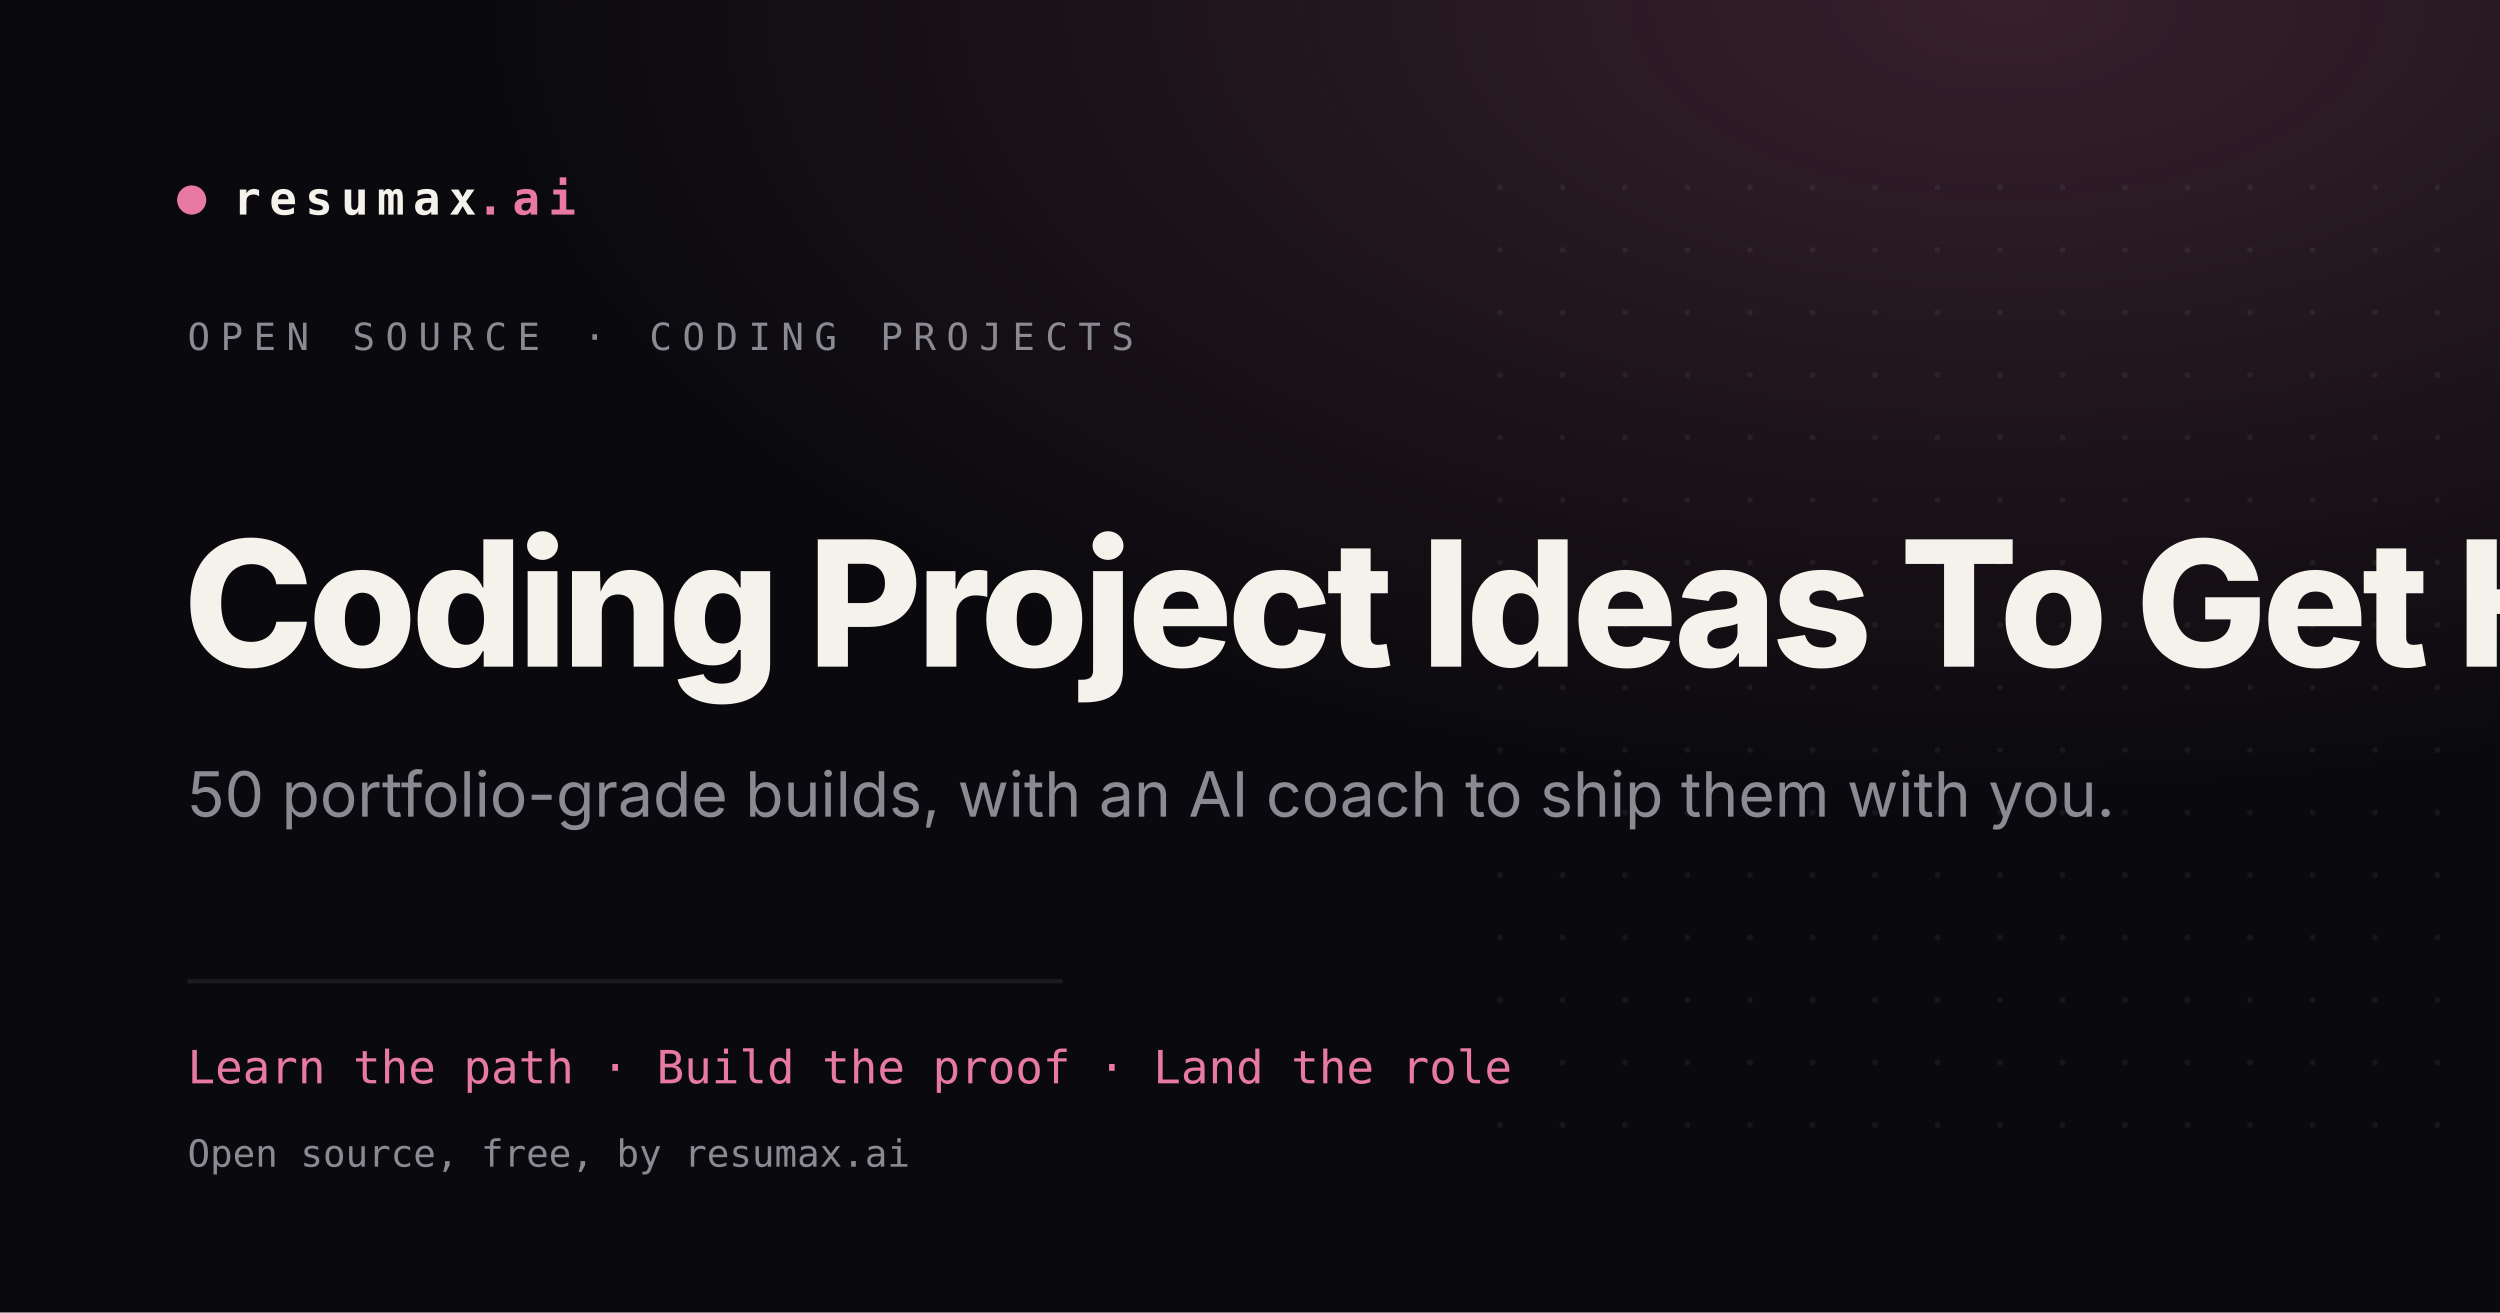
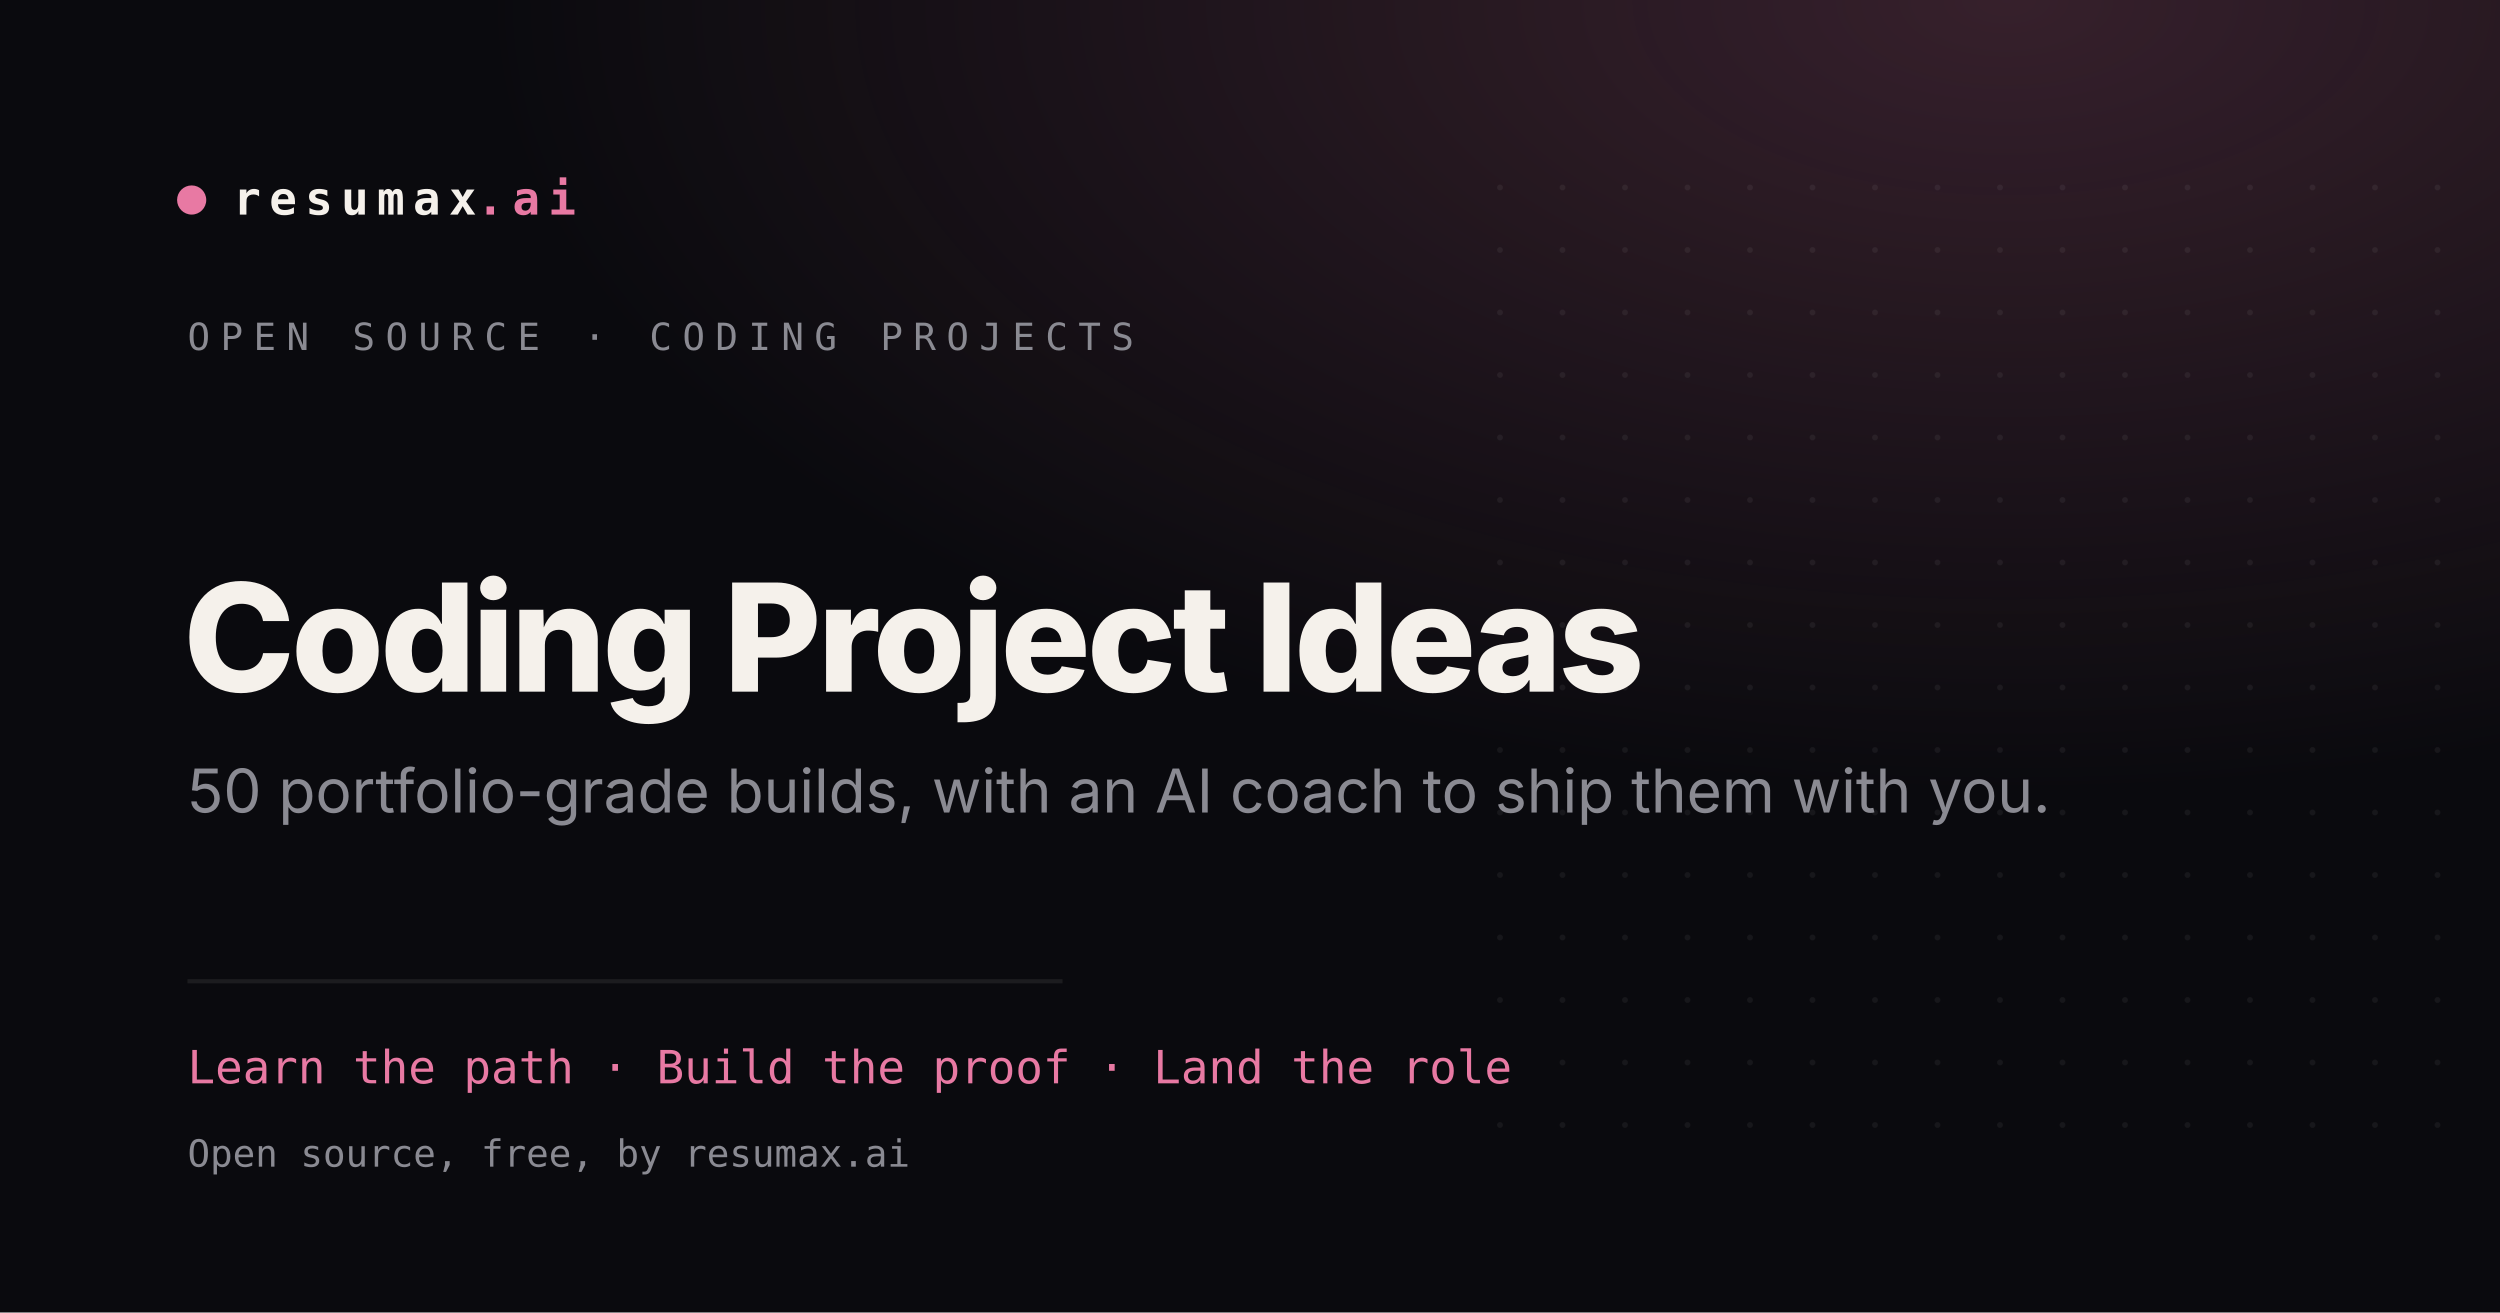
<svg xmlns="http://www.w3.org/2000/svg" viewBox="0 0 1200 630" width="1200" height="630" role="img" aria-label="Coding Project Ideas To Get Hired">
  <defs>
    <radialGradient id="og" cx="0.8" cy="0.0" r="1.1">
      <stop offset="0" stop-color="#E879A3" stop-opacity="0.20" />
      <stop offset="0.55" stop-color="#E879A3" stop-opacity="0" />
    </radialGradient>
  </defs>
  <rect width="1200" height="630" fill="#0A0A0E" />
  <rect width="1200" height="630" fill="url(#og)" />
  <circle cx="720" cy="90" r="1.4" fill="#F5F1EB" fill-opacity="0.06" />
  <circle cx="750" cy="90" r="1.4" fill="#F5F1EB" fill-opacity="0.06" />
  <circle cx="780" cy="90" r="1.4" fill="#F5F1EB" fill-opacity="0.06" />
  <circle cx="810" cy="90" r="1.4" fill="#F5F1EB" fill-opacity="0.06" />
  <circle cx="840" cy="90" r="1.4" fill="#F5F1EB" fill-opacity="0.06" />
  <circle cx="870" cy="90" r="1.4" fill="#F5F1EB" fill-opacity="0.06" />
  <circle cx="900" cy="90" r="1.4" fill="#F5F1EB" fill-opacity="0.06" />
  <circle cx="930" cy="90" r="1.4" fill="#F5F1EB" fill-opacity="0.06" />
  <circle cx="960" cy="90" r="1.4" fill="#F5F1EB" fill-opacity="0.06" />
  <circle cx="990" cy="90" r="1.4" fill="#F5F1EB" fill-opacity="0.06" />
  <circle cx="1020" cy="90" r="1.4" fill="#F5F1EB" fill-opacity="0.06" />
  <circle cx="1050" cy="90" r="1.4" fill="#F5F1EB" fill-opacity="0.06" />
  <circle cx="1080" cy="90" r="1.4" fill="#F5F1EB" fill-opacity="0.06" />
  <circle cx="1110" cy="90" r="1.4" fill="#F5F1EB" fill-opacity="0.06" />
  <circle cx="1140" cy="90" r="1.4" fill="#F5F1EB" fill-opacity="0.06" />
  <circle cx="1170" cy="90" r="1.4" fill="#F5F1EB" fill-opacity="0.06" />
  <circle cx="720" cy="120" r="1.4" fill="#F5F1EB" fill-opacity="0.06" />
  <circle cx="750" cy="120" r="1.4" fill="#F5F1EB" fill-opacity="0.06" />
  <circle cx="780" cy="120" r="1.4" fill="#F5F1EB" fill-opacity="0.06" />
  <circle cx="810" cy="120" r="1.4" fill="#F5F1EB" fill-opacity="0.06" />
  <circle cx="840" cy="120" r="1.4" fill="#F5F1EB" fill-opacity="0.06" />
  <circle cx="870" cy="120" r="1.4" fill="#F5F1EB" fill-opacity="0.06" />
  <circle cx="900" cy="120" r="1.4" fill="#F5F1EB" fill-opacity="0.06" />
  <circle cx="930" cy="120" r="1.4" fill="#F5F1EB" fill-opacity="0.06" />
  <circle cx="960" cy="120" r="1.4" fill="#F5F1EB" fill-opacity="0.06" />
  <circle cx="990" cy="120" r="1.4" fill="#F5F1EB" fill-opacity="0.06" />
  <circle cx="1020" cy="120" r="1.4" fill="#F5F1EB" fill-opacity="0.06" />
  <circle cx="1050" cy="120" r="1.4" fill="#F5F1EB" fill-opacity="0.06" />
  <circle cx="1080" cy="120" r="1.4" fill="#F5F1EB" fill-opacity="0.06" />
  <circle cx="1110" cy="120" r="1.4" fill="#F5F1EB" fill-opacity="0.06" />
  <circle cx="1140" cy="120" r="1.4" fill="#F5F1EB" fill-opacity="0.06" />
  <circle cx="1170" cy="120" r="1.4" fill="#F5F1EB" fill-opacity="0.06" />
  <circle cx="720" cy="150" r="1.4" fill="#F5F1EB" fill-opacity="0.06" />
  <circle cx="750" cy="150" r="1.4" fill="#F5F1EB" fill-opacity="0.06" />
  <circle cx="780" cy="150" r="1.4" fill="#F5F1EB" fill-opacity="0.06" />
  <circle cx="810" cy="150" r="1.4" fill="#F5F1EB" fill-opacity="0.06" />
  <circle cx="840" cy="150" r="1.4" fill="#F5F1EB" fill-opacity="0.06" />
  <circle cx="870" cy="150" r="1.4" fill="#F5F1EB" fill-opacity="0.06" />
  <circle cx="900" cy="150" r="1.4" fill="#F5F1EB" fill-opacity="0.06" />
  <circle cx="930" cy="150" r="1.4" fill="#F5F1EB" fill-opacity="0.06" />
  <circle cx="960" cy="150" r="1.4" fill="#F5F1EB" fill-opacity="0.06" />
  <circle cx="990" cy="150" r="1.4" fill="#F5F1EB" fill-opacity="0.06" />
  <circle cx="1020" cy="150" r="1.4" fill="#F5F1EB" fill-opacity="0.06" />
  <circle cx="1050" cy="150" r="1.4" fill="#F5F1EB" fill-opacity="0.06" />
  <circle cx="1080" cy="150" r="1.4" fill="#F5F1EB" fill-opacity="0.06" />
  <circle cx="1110" cy="150" r="1.4" fill="#F5F1EB" fill-opacity="0.06" />
  <circle cx="1140" cy="150" r="1.4" fill="#F5F1EB" fill-opacity="0.06" />
  <circle cx="1170" cy="150" r="1.4" fill="#F5F1EB" fill-opacity="0.06" />
  <circle cx="720" cy="180" r="1.4" fill="#F5F1EB" fill-opacity="0.06" />
  <circle cx="750" cy="180" r="1.4" fill="#F5F1EB" fill-opacity="0.06" />
  <circle cx="780" cy="180" r="1.4" fill="#F5F1EB" fill-opacity="0.06" />
  <circle cx="810" cy="180" r="1.4" fill="#F5F1EB" fill-opacity="0.06" />
  <circle cx="840" cy="180" r="1.4" fill="#F5F1EB" fill-opacity="0.06" />
  <circle cx="870" cy="180" r="1.4" fill="#F5F1EB" fill-opacity="0.06" />
  <circle cx="900" cy="180" r="1.4" fill="#F5F1EB" fill-opacity="0.06" />
  <circle cx="930" cy="180" r="1.4" fill="#F5F1EB" fill-opacity="0.06" />
  <circle cx="960" cy="180" r="1.4" fill="#F5F1EB" fill-opacity="0.06" />
  <circle cx="990" cy="180" r="1.4" fill="#F5F1EB" fill-opacity="0.06" />
  <circle cx="1020" cy="180" r="1.4" fill="#F5F1EB" fill-opacity="0.06" />
  <circle cx="1050" cy="180" r="1.4" fill="#F5F1EB" fill-opacity="0.06" />
  <circle cx="1080" cy="180" r="1.4" fill="#F5F1EB" fill-opacity="0.06" />
  <circle cx="1110" cy="180" r="1.4" fill="#F5F1EB" fill-opacity="0.06" />
  <circle cx="1140" cy="180" r="1.4" fill="#F5F1EB" fill-opacity="0.06" />
  <circle cx="1170" cy="180" r="1.4" fill="#F5F1EB" fill-opacity="0.06" />
  <circle cx="720" cy="210" r="1.4" fill="#F5F1EB" fill-opacity="0.06" />
  <circle cx="750" cy="210" r="1.4" fill="#F5F1EB" fill-opacity="0.06" />
  <circle cx="780" cy="210" r="1.4" fill="#F5F1EB" fill-opacity="0.06" />
  <circle cx="810" cy="210" r="1.4" fill="#F5F1EB" fill-opacity="0.06" />
  <circle cx="840" cy="210" r="1.4" fill="#F5F1EB" fill-opacity="0.06" />
  <circle cx="870" cy="210" r="1.4" fill="#F5F1EB" fill-opacity="0.06" />
  <circle cx="900" cy="210" r="1.4" fill="#F5F1EB" fill-opacity="0.06" />
  <circle cx="930" cy="210" r="1.4" fill="#F5F1EB" fill-opacity="0.06" />
  <circle cx="960" cy="210" r="1.4" fill="#F5F1EB" fill-opacity="0.06" />
  <circle cx="990" cy="210" r="1.4" fill="#F5F1EB" fill-opacity="0.06" />
  <circle cx="1020" cy="210" r="1.4" fill="#F5F1EB" fill-opacity="0.06" />
  <circle cx="1050" cy="210" r="1.4" fill="#F5F1EB" fill-opacity="0.06" />
  <circle cx="1080" cy="210" r="1.4" fill="#F5F1EB" fill-opacity="0.06" />
  <circle cx="1110" cy="210" r="1.4" fill="#F5F1EB" fill-opacity="0.06" />
  <circle cx="1140" cy="210" r="1.4" fill="#F5F1EB" fill-opacity="0.06" />
  <circle cx="1170" cy="210" r="1.4" fill="#F5F1EB" fill-opacity="0.06" />
  <circle cx="720" cy="240" r="1.4" fill="#F5F1EB" fill-opacity="0.06" />
  <circle cx="750" cy="240" r="1.4" fill="#F5F1EB" fill-opacity="0.06" />
  <circle cx="780" cy="240" r="1.4" fill="#F5F1EB" fill-opacity="0.06" />
  <circle cx="810" cy="240" r="1.4" fill="#F5F1EB" fill-opacity="0.06" />
  <circle cx="840" cy="240" r="1.4" fill="#F5F1EB" fill-opacity="0.06" />
  <circle cx="870" cy="240" r="1.4" fill="#F5F1EB" fill-opacity="0.06" />
  <circle cx="900" cy="240" r="1.4" fill="#F5F1EB" fill-opacity="0.06" />
  <circle cx="930" cy="240" r="1.4" fill="#F5F1EB" fill-opacity="0.06" />
  <circle cx="960" cy="240" r="1.4" fill="#F5F1EB" fill-opacity="0.06" />
  <circle cx="990" cy="240" r="1.4" fill="#F5F1EB" fill-opacity="0.06" />
  <circle cx="1020" cy="240" r="1.4" fill="#F5F1EB" fill-opacity="0.06" />
  <circle cx="1050" cy="240" r="1.4" fill="#F5F1EB" fill-opacity="0.06" />
  <circle cx="1080" cy="240" r="1.4" fill="#F5F1EB" fill-opacity="0.06" />
  <circle cx="1110" cy="240" r="1.4" fill="#F5F1EB" fill-opacity="0.06" />
  <circle cx="1140" cy="240" r="1.4" fill="#F5F1EB" fill-opacity="0.06" />
  <circle cx="1170" cy="240" r="1.4" fill="#F5F1EB" fill-opacity="0.06" />
  <circle cx="720" cy="270" r="1.4" fill="#F5F1EB" fill-opacity="0.06" />
  <circle cx="750" cy="270" r="1.4" fill="#F5F1EB" fill-opacity="0.06" />
  <circle cx="780" cy="270" r="1.4" fill="#F5F1EB" fill-opacity="0.06" />
  <circle cx="810" cy="270" r="1.4" fill="#F5F1EB" fill-opacity="0.06" />
  <circle cx="840" cy="270" r="1.4" fill="#F5F1EB" fill-opacity="0.06" />
  <circle cx="870" cy="270" r="1.4" fill="#F5F1EB" fill-opacity="0.06" />
  <circle cx="900" cy="270" r="1.4" fill="#F5F1EB" fill-opacity="0.06" />
  <circle cx="930" cy="270" r="1.4" fill="#F5F1EB" fill-opacity="0.06" />
  <circle cx="960" cy="270" r="1.4" fill="#F5F1EB" fill-opacity="0.06" />
  <circle cx="990" cy="270" r="1.4" fill="#F5F1EB" fill-opacity="0.06" />
  <circle cx="1020" cy="270" r="1.4" fill="#F5F1EB" fill-opacity="0.06" />
  <circle cx="1050" cy="270" r="1.4" fill="#F5F1EB" fill-opacity="0.06" />
  <circle cx="1080" cy="270" r="1.4" fill="#F5F1EB" fill-opacity="0.06" />
  <circle cx="1110" cy="270" r="1.4" fill="#F5F1EB" fill-opacity="0.06" />
  <circle cx="1140" cy="270" r="1.4" fill="#F5F1EB" fill-opacity="0.06" />
  <circle cx="1170" cy="270" r="1.4" fill="#F5F1EB" fill-opacity="0.06" />
  <circle cx="720" cy="300" r="1.4" fill="#F5F1EB" fill-opacity="0.06" />
  <circle cx="750" cy="300" r="1.4" fill="#F5F1EB" fill-opacity="0.06" />
  <circle cx="780" cy="300" r="1.4" fill="#F5F1EB" fill-opacity="0.06" />
  <circle cx="810" cy="300" r="1.4" fill="#F5F1EB" fill-opacity="0.06" />
  <circle cx="840" cy="300" r="1.4" fill="#F5F1EB" fill-opacity="0.06" />
  <circle cx="870" cy="300" r="1.4" fill="#F5F1EB" fill-opacity="0.06" />
  <circle cx="900" cy="300" r="1.4" fill="#F5F1EB" fill-opacity="0.06" />
  <circle cx="930" cy="300" r="1.4" fill="#F5F1EB" fill-opacity="0.06" />
  <circle cx="960" cy="300" r="1.4" fill="#F5F1EB" fill-opacity="0.06" />
  <circle cx="990" cy="300" r="1.4" fill="#F5F1EB" fill-opacity="0.06" />
  <circle cx="1020" cy="300" r="1.4" fill="#F5F1EB" fill-opacity="0.06" />
  <circle cx="1050" cy="300" r="1.4" fill="#F5F1EB" fill-opacity="0.06" />
  <circle cx="1080" cy="300" r="1.4" fill="#F5F1EB" fill-opacity="0.06" />
  <circle cx="1110" cy="300" r="1.4" fill="#F5F1EB" fill-opacity="0.06" />
  <circle cx="1140" cy="300" r="1.4" fill="#F5F1EB" fill-opacity="0.06" />
  <circle cx="1170" cy="300" r="1.4" fill="#F5F1EB" fill-opacity="0.06" />
  <circle cx="720" cy="330" r="1.4" fill="#F5F1EB" fill-opacity="0.06" />
  <circle cx="750" cy="330" r="1.4" fill="#F5F1EB" fill-opacity="0.06" />
  <circle cx="780" cy="330" r="1.4" fill="#F5F1EB" fill-opacity="0.06" />
  <circle cx="810" cy="330" r="1.4" fill="#F5F1EB" fill-opacity="0.06" />
  <circle cx="840" cy="330" r="1.4" fill="#F5F1EB" fill-opacity="0.06" />
  <circle cx="870" cy="330" r="1.4" fill="#F5F1EB" fill-opacity="0.06" />
  <circle cx="900" cy="330" r="1.4" fill="#F5F1EB" fill-opacity="0.06" />
  <circle cx="930" cy="330" r="1.4" fill="#F5F1EB" fill-opacity="0.06" />
  <circle cx="960" cy="330" r="1.4" fill="#F5F1EB" fill-opacity="0.06" />
  <circle cx="990" cy="330" r="1.4" fill="#F5F1EB" fill-opacity="0.06" />
  <circle cx="1020" cy="330" r="1.4" fill="#F5F1EB" fill-opacity="0.06" />
  <circle cx="1050" cy="330" r="1.4" fill="#F5F1EB" fill-opacity="0.06" />
  <circle cx="1080" cy="330" r="1.4" fill="#F5F1EB" fill-opacity="0.06" />
  <circle cx="1110" cy="330" r="1.4" fill="#F5F1EB" fill-opacity="0.06" />
  <circle cx="1140" cy="330" r="1.4" fill="#F5F1EB" fill-opacity="0.06" />
  <circle cx="1170" cy="330" r="1.4" fill="#F5F1EB" fill-opacity="0.06" />
  <circle cx="720" cy="360" r="1.4" fill="#F5F1EB" fill-opacity="0.06" />
  <circle cx="750" cy="360" r="1.4" fill="#F5F1EB" fill-opacity="0.06" />
  <circle cx="780" cy="360" r="1.4" fill="#F5F1EB" fill-opacity="0.06" />
  <circle cx="810" cy="360" r="1.4" fill="#F5F1EB" fill-opacity="0.06" />
  <circle cx="840" cy="360" r="1.4" fill="#F5F1EB" fill-opacity="0.06" />
  <circle cx="870" cy="360" r="1.4" fill="#F5F1EB" fill-opacity="0.06" />
  <circle cx="900" cy="360" r="1.4" fill="#F5F1EB" fill-opacity="0.06" />
  <circle cx="930" cy="360" r="1.4" fill="#F5F1EB" fill-opacity="0.06" />
  <circle cx="960" cy="360" r="1.4" fill="#F5F1EB" fill-opacity="0.06" />
  <circle cx="990" cy="360" r="1.4" fill="#F5F1EB" fill-opacity="0.06" />
  <circle cx="1020" cy="360" r="1.4" fill="#F5F1EB" fill-opacity="0.06" />
  <circle cx="1050" cy="360" r="1.4" fill="#F5F1EB" fill-opacity="0.06" />
  <circle cx="1080" cy="360" r="1.4" fill="#F5F1EB" fill-opacity="0.06" />
  <circle cx="1110" cy="360" r="1.4" fill="#F5F1EB" fill-opacity="0.06" />
  <circle cx="1140" cy="360" r="1.4" fill="#F5F1EB" fill-opacity="0.06" />
  <circle cx="1170" cy="360" r="1.4" fill="#F5F1EB" fill-opacity="0.06" />
  <circle cx="720" cy="390" r="1.4" fill="#F5F1EB" fill-opacity="0.06" />
  <circle cx="750" cy="390" r="1.4" fill="#F5F1EB" fill-opacity="0.06" />
  <circle cx="780" cy="390" r="1.4" fill="#F5F1EB" fill-opacity="0.06" />
  <circle cx="810" cy="390" r="1.4" fill="#F5F1EB" fill-opacity="0.06" />
  <circle cx="840" cy="390" r="1.4" fill="#F5F1EB" fill-opacity="0.06" />
  <circle cx="870" cy="390" r="1.4" fill="#F5F1EB" fill-opacity="0.06" />
  <circle cx="900" cy="390" r="1.4" fill="#F5F1EB" fill-opacity="0.06" />
  <circle cx="930" cy="390" r="1.4" fill="#F5F1EB" fill-opacity="0.06" />
  <circle cx="960" cy="390" r="1.4" fill="#F5F1EB" fill-opacity="0.06" />
  <circle cx="990" cy="390" r="1.4" fill="#F5F1EB" fill-opacity="0.06" />
  <circle cx="1020" cy="390" r="1.4" fill="#F5F1EB" fill-opacity="0.06" />
  <circle cx="1050" cy="390" r="1.4" fill="#F5F1EB" fill-opacity="0.06" />
  <circle cx="1080" cy="390" r="1.4" fill="#F5F1EB" fill-opacity="0.06" />
  <circle cx="1110" cy="390" r="1.4" fill="#F5F1EB" fill-opacity="0.06" />
  <circle cx="1140" cy="390" r="1.4" fill="#F5F1EB" fill-opacity="0.06" />
  <circle cx="1170" cy="390" r="1.4" fill="#F5F1EB" fill-opacity="0.06" />
  <circle cx="720" cy="420" r="1.4" fill="#F5F1EB" fill-opacity="0.06" />
  <circle cx="750" cy="420" r="1.4" fill="#F5F1EB" fill-opacity="0.06" />
  <circle cx="780" cy="420" r="1.4" fill="#F5F1EB" fill-opacity="0.06" />
  <circle cx="810" cy="420" r="1.4" fill="#F5F1EB" fill-opacity="0.06" />
  <circle cx="840" cy="420" r="1.4" fill="#F5F1EB" fill-opacity="0.06" />
  <circle cx="870" cy="420" r="1.4" fill="#F5F1EB" fill-opacity="0.06" />
  <circle cx="900" cy="420" r="1.4" fill="#F5F1EB" fill-opacity="0.06" />
  <circle cx="930" cy="420" r="1.4" fill="#F5F1EB" fill-opacity="0.06" />
  <circle cx="960" cy="420" r="1.4" fill="#F5F1EB" fill-opacity="0.06" />
  <circle cx="990" cy="420" r="1.4" fill="#F5F1EB" fill-opacity="0.06" />
  <circle cx="1020" cy="420" r="1.4" fill="#F5F1EB" fill-opacity="0.06" />
  <circle cx="1050" cy="420" r="1.4" fill="#F5F1EB" fill-opacity="0.06" />
  <circle cx="1080" cy="420" r="1.4" fill="#F5F1EB" fill-opacity="0.06" />
  <circle cx="1110" cy="420" r="1.4" fill="#F5F1EB" fill-opacity="0.06" />
  <circle cx="1140" cy="420" r="1.4" fill="#F5F1EB" fill-opacity="0.06" />
  <circle cx="1170" cy="420" r="1.4" fill="#F5F1EB" fill-opacity="0.06" />
  <circle cx="720" cy="450" r="1.4" fill="#F5F1EB" fill-opacity="0.06" />
  <circle cx="750" cy="450" r="1.4" fill="#F5F1EB" fill-opacity="0.06" />
  <circle cx="780" cy="450" r="1.4" fill="#F5F1EB" fill-opacity="0.06" />
  <circle cx="810" cy="450" r="1.4" fill="#F5F1EB" fill-opacity="0.06" />
  <circle cx="840" cy="450" r="1.4" fill="#F5F1EB" fill-opacity="0.06" />
  <circle cx="870" cy="450" r="1.4" fill="#F5F1EB" fill-opacity="0.06" />
  <circle cx="900" cy="450" r="1.4" fill="#F5F1EB" fill-opacity="0.06" />
  <circle cx="930" cy="450" r="1.4" fill="#F5F1EB" fill-opacity="0.06" />
  <circle cx="960" cy="450" r="1.4" fill="#F5F1EB" fill-opacity="0.06" />
  <circle cx="990" cy="450" r="1.4" fill="#F5F1EB" fill-opacity="0.06" />
  <circle cx="1020" cy="450" r="1.4" fill="#F5F1EB" fill-opacity="0.06" />
  <circle cx="1050" cy="450" r="1.4" fill="#F5F1EB" fill-opacity="0.06" />
  <circle cx="1080" cy="450" r="1.4" fill="#F5F1EB" fill-opacity="0.06" />
  <circle cx="1110" cy="450" r="1.4" fill="#F5F1EB" fill-opacity="0.06" />
  <circle cx="1140" cy="450" r="1.4" fill="#F5F1EB" fill-opacity="0.06" />
  <circle cx="1170" cy="450" r="1.4" fill="#F5F1EB" fill-opacity="0.06" />
  <circle cx="720" cy="480" r="1.4" fill="#F5F1EB" fill-opacity="0.06" />
  <circle cx="750" cy="480" r="1.4" fill="#F5F1EB" fill-opacity="0.06" />
  <circle cx="780" cy="480" r="1.4" fill="#F5F1EB" fill-opacity="0.06" />
  <circle cx="810" cy="480" r="1.4" fill="#F5F1EB" fill-opacity="0.06" />
  <circle cx="840" cy="480" r="1.4" fill="#F5F1EB" fill-opacity="0.06" />
  <circle cx="870" cy="480" r="1.4" fill="#F5F1EB" fill-opacity="0.06" />
  <circle cx="900" cy="480" r="1.4" fill="#F5F1EB" fill-opacity="0.06" />
  <circle cx="930" cy="480" r="1.4" fill="#F5F1EB" fill-opacity="0.06" />
  <circle cx="960" cy="480" r="1.4" fill="#F5F1EB" fill-opacity="0.06" />
  <circle cx="990" cy="480" r="1.4" fill="#F5F1EB" fill-opacity="0.06" />
  <circle cx="1020" cy="480" r="1.4" fill="#F5F1EB" fill-opacity="0.06" />
  <circle cx="1050" cy="480" r="1.4" fill="#F5F1EB" fill-opacity="0.06" />
  <circle cx="1080" cy="480" r="1.4" fill="#F5F1EB" fill-opacity="0.06" />
  <circle cx="1110" cy="480" r="1.4" fill="#F5F1EB" fill-opacity="0.06" />
  <circle cx="1140" cy="480" r="1.4" fill="#F5F1EB" fill-opacity="0.06" />
  <circle cx="1170" cy="480" r="1.4" fill="#F5F1EB" fill-opacity="0.06" />
  <circle cx="720" cy="510" r="1.4" fill="#F5F1EB" fill-opacity="0.06" />
  <circle cx="750" cy="510" r="1.4" fill="#F5F1EB" fill-opacity="0.06" />
  <circle cx="780" cy="510" r="1.4" fill="#F5F1EB" fill-opacity="0.06" />
  <circle cx="810" cy="510" r="1.4" fill="#F5F1EB" fill-opacity="0.06" />
  <circle cx="840" cy="510" r="1.4" fill="#F5F1EB" fill-opacity="0.06" />
  <circle cx="870" cy="510" r="1.4" fill="#F5F1EB" fill-opacity="0.06" />
  <circle cx="900" cy="510" r="1.4" fill="#F5F1EB" fill-opacity="0.06" />
  <circle cx="930" cy="510" r="1.4" fill="#F5F1EB" fill-opacity="0.06" />
  <circle cx="960" cy="510" r="1.4" fill="#F5F1EB" fill-opacity="0.06" />
  <circle cx="990" cy="510" r="1.4" fill="#F5F1EB" fill-opacity="0.06" />
  <circle cx="1020" cy="510" r="1.4" fill="#F5F1EB" fill-opacity="0.06" />
  <circle cx="1050" cy="510" r="1.4" fill="#F5F1EB" fill-opacity="0.06" />
  <circle cx="1080" cy="510" r="1.4" fill="#F5F1EB" fill-opacity="0.06" />
  <circle cx="1110" cy="510" r="1.4" fill="#F5F1EB" fill-opacity="0.06" />
  <circle cx="1140" cy="510" r="1.4" fill="#F5F1EB" fill-opacity="0.06" />
  <circle cx="1170" cy="510" r="1.4" fill="#F5F1EB" fill-opacity="0.06" />
  <circle cx="720" cy="540" r="1.4" fill="#F5F1EB" fill-opacity="0.06" />
  <circle cx="750" cy="540" r="1.4" fill="#F5F1EB" fill-opacity="0.06" />
  <circle cx="780" cy="540" r="1.4" fill="#F5F1EB" fill-opacity="0.06" />
  <circle cx="810" cy="540" r="1.4" fill="#F5F1EB" fill-opacity="0.06" />
  <circle cx="840" cy="540" r="1.4" fill="#F5F1EB" fill-opacity="0.06" />
  <circle cx="870" cy="540" r="1.4" fill="#F5F1EB" fill-opacity="0.06" />
  <circle cx="900" cy="540" r="1.4" fill="#F5F1EB" fill-opacity="0.06" />
  <circle cx="930" cy="540" r="1.4" fill="#F5F1EB" fill-opacity="0.06" />
  <circle cx="960" cy="540" r="1.4" fill="#F5F1EB" fill-opacity="0.06" />
  <circle cx="990" cy="540" r="1.4" fill="#F5F1EB" fill-opacity="0.06" />
  <circle cx="1020" cy="540" r="1.4" fill="#F5F1EB" fill-opacity="0.06" />
  <circle cx="1050" cy="540" r="1.4" fill="#F5F1EB" fill-opacity="0.06" />
  <circle cx="1080" cy="540" r="1.4" fill="#F5F1EB" fill-opacity="0.06" />
  <circle cx="1110" cy="540" r="1.4" fill="#F5F1EB" fill-opacity="0.06" />
  <circle cx="1140" cy="540" r="1.4" fill="#F5F1EB" fill-opacity="0.06" />
  <circle cx="1170" cy="540" r="1.4" fill="#F5F1EB" fill-opacity="0.06" />
  <g font-family="'JetBrains Mono', ui-monospace, 'SF Mono', Menlo, monospace">
    <circle cx="92" cy="96" r="7" fill="#E879A3" />
    <text x="112" y="103" font-size="22" letter-spacing="4" fill="#F5F1EB" font-weight="700">resumax<tspan fill="#E879A3">.ai</tspan>
    </text>
    <text x="90" y="168" font-size="18" letter-spacing="5" fill="#8A8A92">OPEN SOURCE · CODING PROJECTS</text>
  </g>
-   <text x="88" y="320" font-family="'Inter', -apple-system, 'Segoe UI', Roboto, Arial, sans-serif" font-size="84" font-weight="800" letter-spacing="-2.5" fill="#F5F1EB">Coding Project Ideas To Get Hired</text>
-   <text x="90" y="392" font-family="'Inter', -apple-system, 'Segoe UI', Roboto, Arial, sans-serif" font-size="30" fill="#8A8A92">50 portfolio-grade builds, with an AI coach to ship them with you.</text>
+   <text x="88" y="332" font-family="'Inter', -apple-system, 'Segoe UI', Roboto, Arial, sans-serif" font-size="72" font-weight="800" letter-spacing="-1.8" fill="#F5F1EB">Coding Project Ideas</text>
+   <text x="90" y="390" font-family="'Inter', -apple-system, 'Segoe UI', Roboto, Arial, sans-serif" font-size="29" fill="#8A8A92">50 portfolio-grade builds, with an AI coach to ship them with you.</text>
  <g transform="translate(90, 470)">
    <rect width="420" height="2" fill="#F5F1EB" fill-opacity="0.08" />
  </g>
  <text x="90" y="520" font-family="'JetBrains Mono', ui-monospace, 'SF Mono', Menlo, monospace" font-size="22" fill="#E879A3">Learn the path · Build the proof · Land the role</text>
  <text x="90" y="560" font-family="'JetBrains Mono', ui-monospace, 'SF Mono', Menlo, monospace" font-size="18" fill="#8A8A92">Open source, free, by resumax.ai</text>
</svg>
